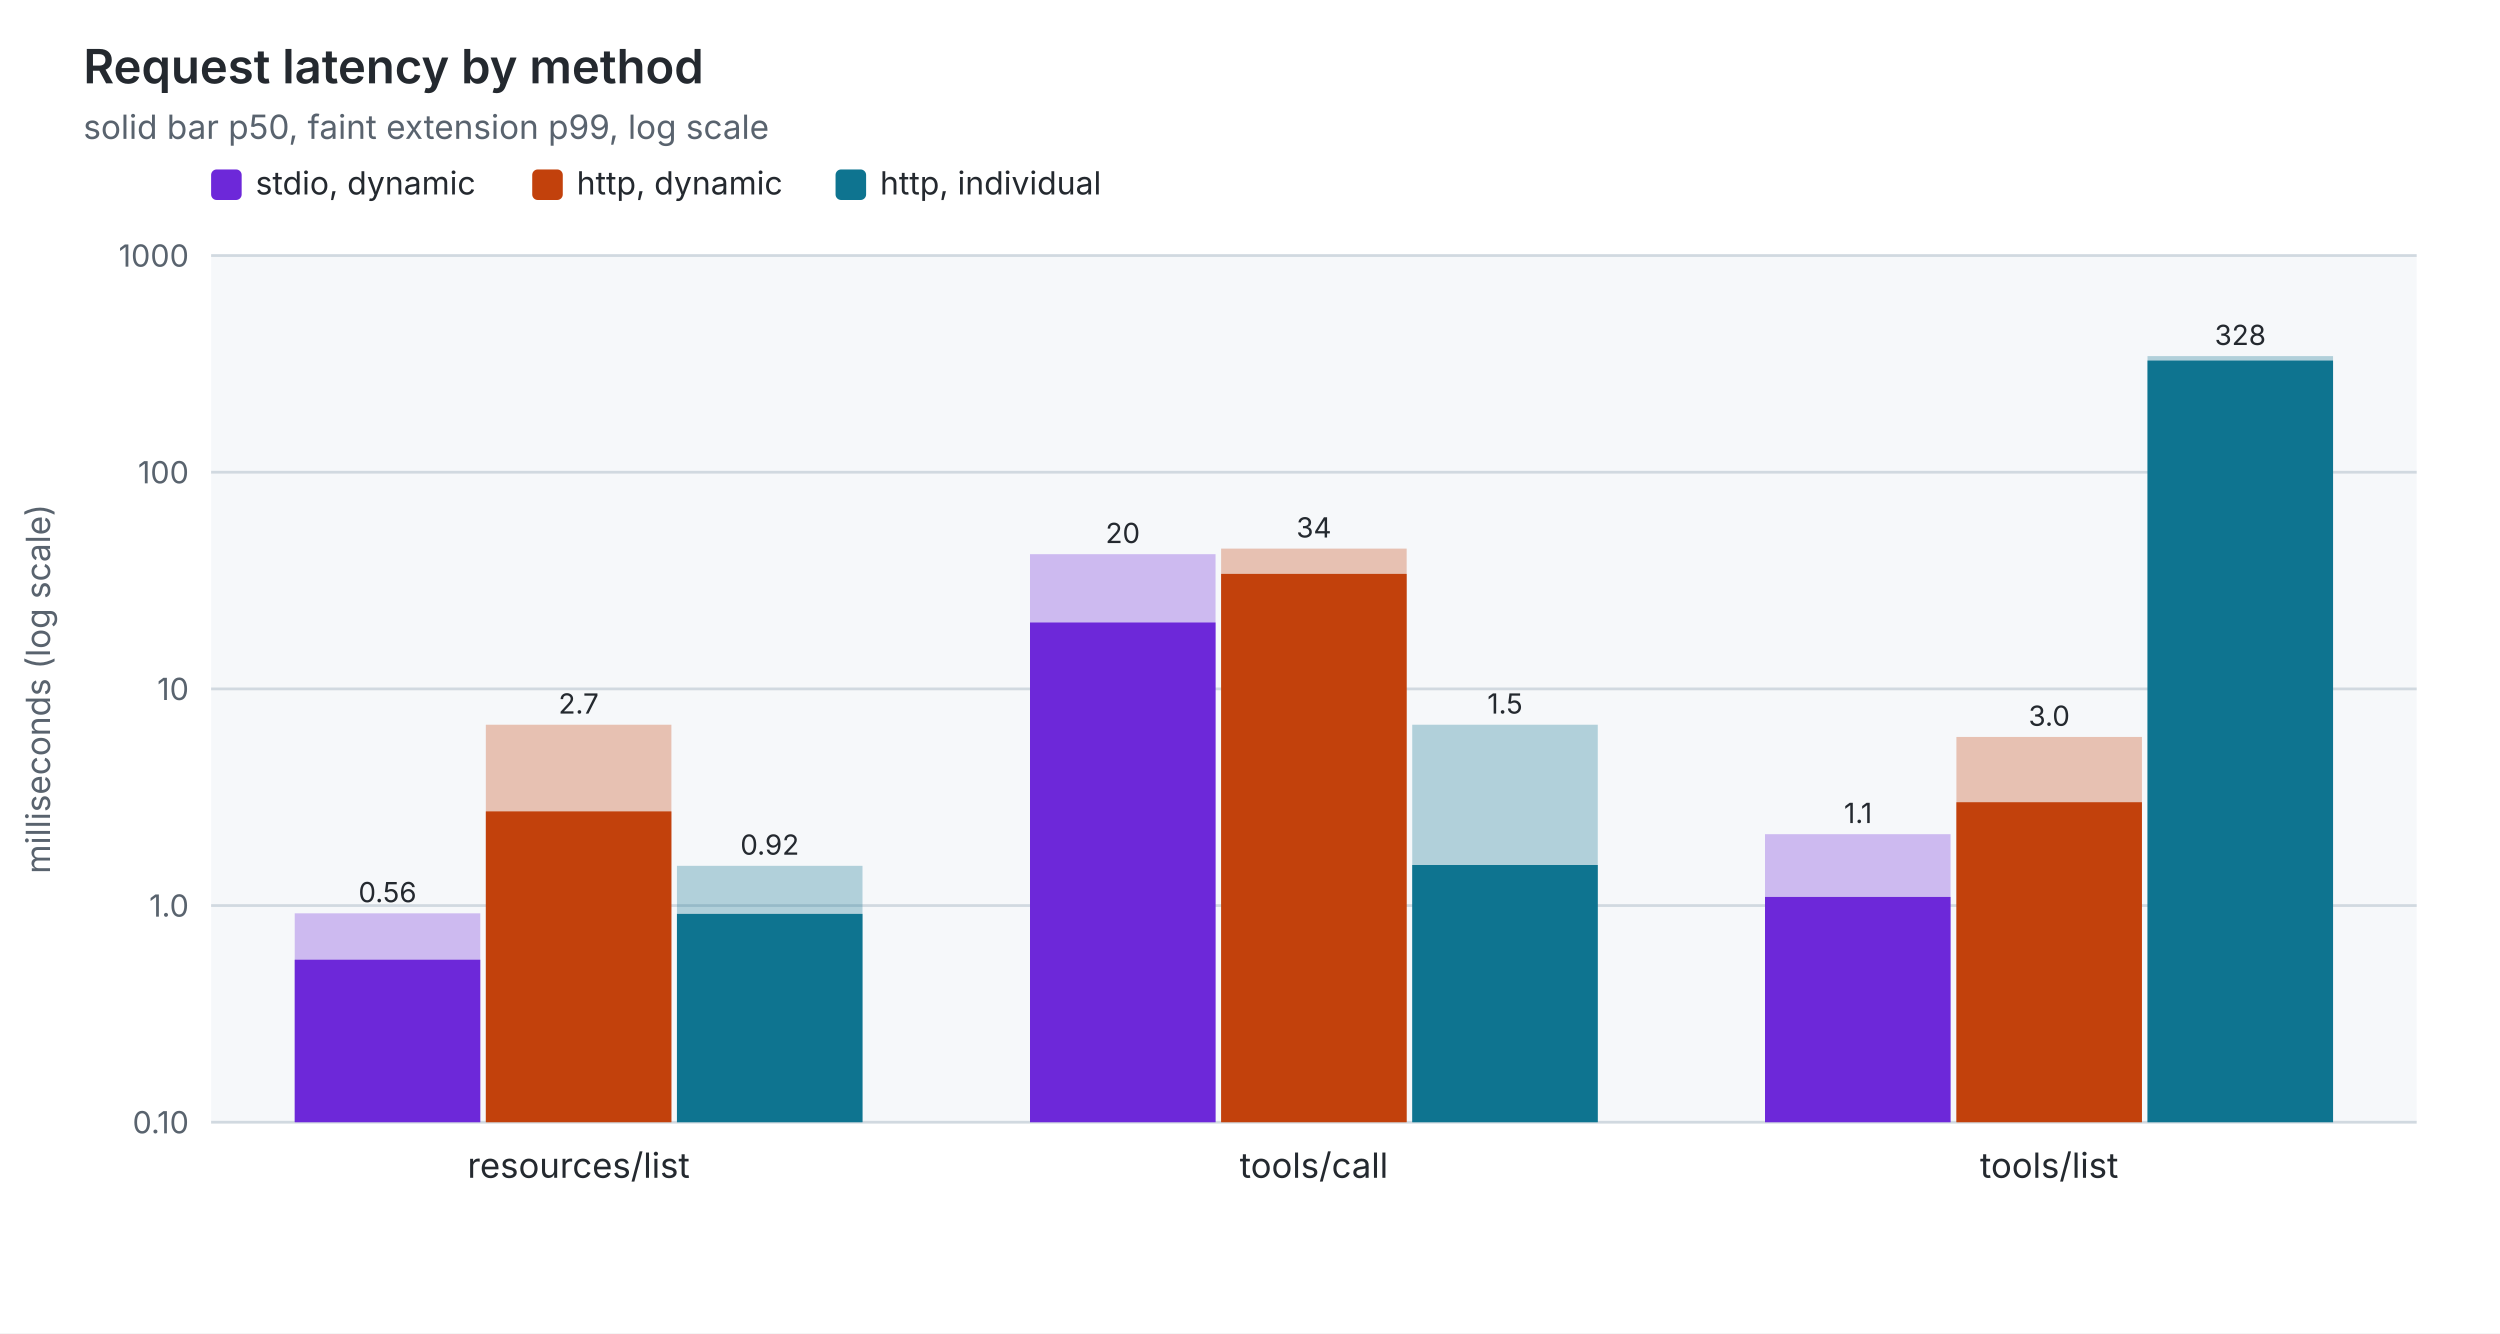
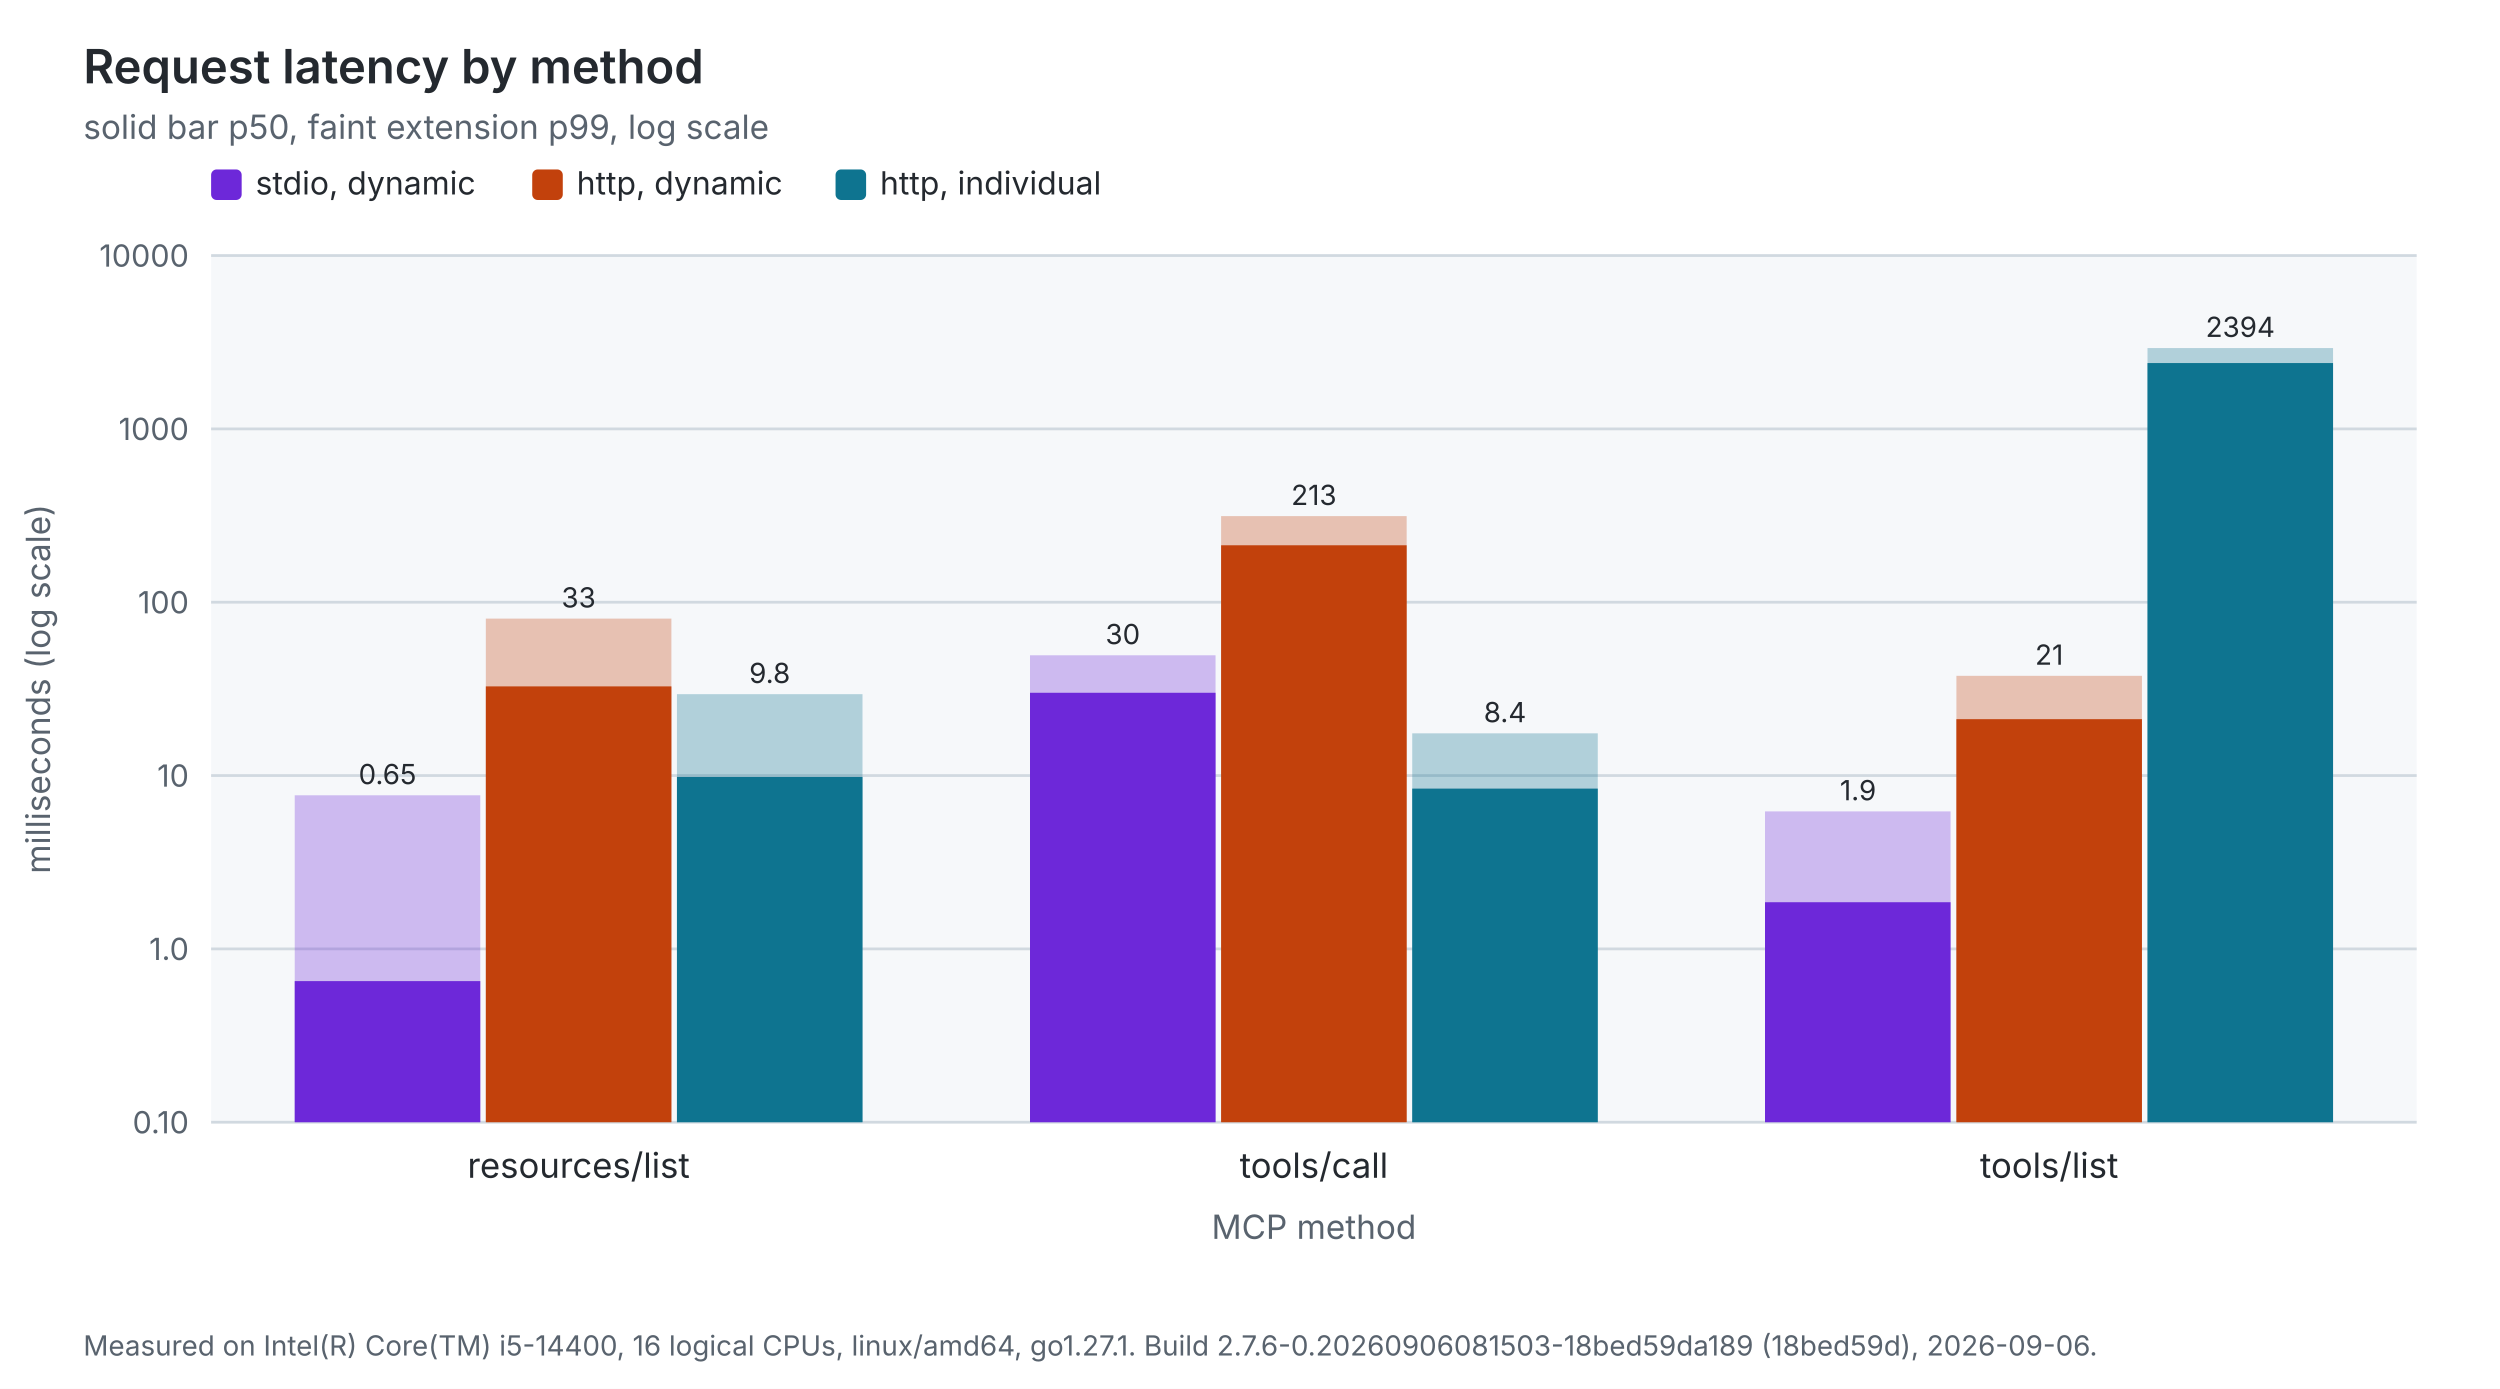
- <svg xmlns="http://www.w3.org/2000/svg" viewBox="0 0 900 480" width="900" height="480" role="img" aria-label="Request latency by method. solid bar p50, faint extension p99, log scale">
-   <rect width="900" height="480" fill="#ffffff" />
+ <svg xmlns="http://www.w3.org/2000/svg" viewBox="0 0 900 500" width="900" height="500" role="img" aria-label="Request latency by method. solid bar p50, faint extension p99, log scale. Measured on Intel(R) Core(TM) i5-14400, 16 logical CPUs, linux/amd64, go1.27.1. Build 2.7.6-0.20260906081503-18bed59da189 (18bed59d), 2026-09-06.">
+   <rect width="900" height="500" fill="#ffffff" />
  <text x="30" y="30" font-family="ui-sans-serif,system-ui,-apple-system,Segoe UI,sans-serif" font-size="17" font-weight="600" fill="#24292f">Request latency by method</text>
  <text x="30" y="50" font-family="ui-sans-serif,system-ui,-apple-system,Segoe UI,sans-serif" font-size="12" fill="#59636e">solid bar p50, faint extension p99, log scale</text>
  <rect x="76" y="92" width="794" height="312" fill="#f6f8fa" />
  <rect x="76.0" y="61.0" width="11" height="11" rx="2" fill="#6d28d9" />
  <text x="92.0" y="70.0" font-family="ui-sans-serif,system-ui,-apple-system,Segoe UI,sans-serif" font-size="11.5" fill="#24292f">stdio, dynamic</text>
  <rect x="191.6" y="61.0" width="11" height="11" rx="2" fill="#c2410c" />
  <text x="207.6" y="70.0" font-family="ui-sans-serif,system-ui,-apple-system,Segoe UI,sans-serif" font-size="11.5" fill="#24292f">http, dynamic</text>
  <rect x="300.8" y="61.0" width="11" height="11" rx="2" fill="#0e7490" />
  <text x="316.8" y="70.0" font-family="ui-sans-serif,system-ui,-apple-system,Segoe UI,sans-serif" font-size="11.5" fill="#24292f">http, individual</text>
  <line x1="76" y1="404.0" x2="870" y2="404.0" stroke="#d1d9e0" stroke-width="1" />
  <text x="68" y="408.0" font-family="ui-sans-serif,system-ui,-apple-system,Segoe UI,sans-serif" font-size="11" text-anchor="end" fill="#59636e">0.10</text>
-   <line x1="76" y1="326.0" x2="870" y2="326.0" stroke="#d1d9e0" stroke-width="1" />
-   <text x="68" y="330.0" font-family="ui-sans-serif,system-ui,-apple-system,Segoe UI,sans-serif" font-size="11" text-anchor="end" fill="#59636e">1.0</text>
-   <line x1="76" y1="248.0" x2="870" y2="248.0" stroke="#d1d9e0" stroke-width="1" />
-   <text x="68" y="252.0" font-family="ui-sans-serif,system-ui,-apple-system,Segoe UI,sans-serif" font-size="11" text-anchor="end" fill="#59636e">10</text>
-   <line x1="76" y1="170.0" x2="870" y2="170.0" stroke="#d1d9e0" stroke-width="1" />
-   <text x="68" y="174.0" font-family="ui-sans-serif,system-ui,-apple-system,Segoe UI,sans-serif" font-size="11" text-anchor="end" fill="#59636e">100</text>
+   <line x1="76" y1="341.6" x2="870" y2="341.6" stroke="#d1d9e0" stroke-width="1" />
+   <text x="68" y="345.6" font-family="ui-sans-serif,system-ui,-apple-system,Segoe UI,sans-serif" font-size="11" text-anchor="end" fill="#59636e">1.0</text>
+   <line x1="76" y1="279.2" x2="870" y2="279.2" stroke="#d1d9e0" stroke-width="1" />
+   <text x="68" y="283.2" font-family="ui-sans-serif,system-ui,-apple-system,Segoe UI,sans-serif" font-size="11" text-anchor="end" fill="#59636e">10</text>
+   <line x1="76" y1="216.8" x2="870" y2="216.8" stroke="#d1d9e0" stroke-width="1" />
+   <text x="68" y="220.8" font-family="ui-sans-serif,system-ui,-apple-system,Segoe UI,sans-serif" font-size="11" text-anchor="end" fill="#59636e">100</text>
+   <line x1="76" y1="154.4" x2="870" y2="154.4" stroke="#d1d9e0" stroke-width="1" />
+   <text x="68" y="158.4" font-family="ui-sans-serif,system-ui,-apple-system,Segoe UI,sans-serif" font-size="11" text-anchor="end" fill="#59636e">1000</text>
  <line x1="76" y1="92.0" x2="870" y2="92.0" stroke="#d1d9e0" stroke-width="1" />
-   <text x="68" y="96.0" font-family="ui-sans-serif,system-ui,-apple-system,Segoe UI,sans-serif" font-size="11" text-anchor="end" fill="#59636e">1000</text>
+   <text x="68" y="96.0" font-family="ui-sans-serif,system-ui,-apple-system,Segoe UI,sans-serif" font-size="11" text-anchor="end" fill="#59636e">10000</text>
  <text x="18" y="248.0" font-family="ui-sans-serif,system-ui,-apple-system,Segoe UI,sans-serif" font-size="12" fill="#59636e" text-anchor="middle" transform="rotate(-90 18 248.0)">milliseconds (log scale)</text>
-   <rect x="106.1" y="328.8" width="66.8" height="75.2" fill="#6d28d9" fill-opacity="0.3" />
-   <rect x="106.1" y="345.5" width="66.8" height="58.5" fill="#6d28d9" />
-   <text x="139.5" y="324.8" font-family="ui-sans-serif,system-ui,-apple-system,Segoe UI,sans-serif" font-size="10" text-anchor="middle" fill="#24292f">0.56</text>
-   <rect x="174.9" y="260.9" width="66.8" height="143.1" fill="#c2410c" fill-opacity="0.3" />
-   <rect x="174.9" y="292.1" width="66.8" height="111.9" fill="#c2410c" />
-   <text x="208.3" y="256.9" font-family="ui-sans-serif,system-ui,-apple-system,Segoe UI,sans-serif" font-size="10" text-anchor="middle" fill="#24292f">2.7</text>
-   <rect x="243.7" y="311.7" width="66.8" height="92.3" fill="#0e7490" fill-opacity="0.3" />
-   <rect x="243.7" y="329.0" width="66.8" height="75.0" fill="#0e7490" />
-   <text x="277.1" y="307.7" font-family="ui-sans-serif,system-ui,-apple-system,Segoe UI,sans-serif" font-size="10" text-anchor="middle" fill="#24292f">0.92</text>
+   <text x="473.0" y="446" font-family="ui-sans-serif,system-ui,-apple-system,Segoe UI,sans-serif" font-size="12" text-anchor="middle" fill="#59636e">MCP method</text>
+   <text x="30" y="488" font-family="ui-sans-serif,system-ui,-apple-system,Segoe UI,sans-serif" font-size="10" fill="#59636e">Measured on Intel(R) Core(TM) i5-14400, 16 logical CPUs, linux/amd64, go1.27.1. Build 2.7.6-0.20260906081503-18bed59da189 (18bed59d), 2026-09-06.</text>
+   <rect x="106.1" y="286.3" width="66.8" height="117.7" fill="#6d28d9" fill-opacity="0.3" />
+   <rect x="106.1" y="353.2" width="66.8" height="50.8" fill="#6d28d9" />
+   <text x="139.5" y="282.3" font-family="ui-sans-serif,system-ui,-apple-system,Segoe UI,sans-serif" font-size="10" text-anchor="middle" fill="#24292f">0.65</text>
+   <rect x="174.9" y="222.7" width="66.8" height="181.3" fill="#c2410c" fill-opacity="0.3" />
+   <rect x="174.9" y="247.1" width="66.8" height="156.9" fill="#c2410c" />
+   <text x="208.3" y="218.7" font-family="ui-sans-serif,system-ui,-apple-system,Segoe UI,sans-serif" font-size="10" text-anchor="middle" fill="#24292f">33</text>
+   <rect x="243.7" y="249.9" width="66.8" height="154.1" fill="#0e7490" fill-opacity="0.3" />
+   <rect x="243.7" y="279.7" width="66.8" height="124.3" fill="#0e7490" />
+   <text x="277.1" y="245.9" font-family="ui-sans-serif,system-ui,-apple-system,Segoe UI,sans-serif" font-size="10" text-anchor="middle" fill="#24292f">9.8</text>
  <text x="208.3" y="424" font-family="ui-sans-serif,system-ui,-apple-system,Segoe UI,sans-serif" font-size="12.5" text-anchor="middle" fill="#24292f">resources/list</text>
-   <rect x="370.8" y="199.5" width="66.8" height="204.5" fill="#6d28d9" fill-opacity="0.3" />
-   <rect x="370.8" y="224.1" width="66.8" height="179.9" fill="#6d28d9" />
-   <text x="404.2" y="195.5" font-family="ui-sans-serif,system-ui,-apple-system,Segoe UI,sans-serif" font-size="10" text-anchor="middle" fill="#24292f">20</text>
-   <rect x="439.6" y="197.5" width="66.8" height="206.5" fill="#c2410c" fill-opacity="0.3" />
-   <rect x="439.6" y="206.6" width="66.8" height="197.4" fill="#c2410c" />
-   <text x="473.0" y="193.5" font-family="ui-sans-serif,system-ui,-apple-system,Segoe UI,sans-serif" font-size="10" text-anchor="middle" fill="#24292f">34</text>
-   <rect x="508.4" y="260.9" width="66.8" height="143.1" fill="#0e7490" fill-opacity="0.3" />
-   <rect x="508.4" y="311.4" width="66.8" height="92.6" fill="#0e7490" />
-   <text x="541.8" y="256.9" font-family="ui-sans-serif,system-ui,-apple-system,Segoe UI,sans-serif" font-size="10" text-anchor="middle" fill="#24292f">1.5</text>
+   <rect x="370.8" y="235.9" width="66.8" height="168.1" fill="#6d28d9" fill-opacity="0.3" />
+   <rect x="370.8" y="249.4" width="66.8" height="154.6" fill="#6d28d9" />
+   <text x="404.2" y="231.9" font-family="ui-sans-serif,system-ui,-apple-system,Segoe UI,sans-serif" font-size="10" text-anchor="middle" fill="#24292f">30</text>
+   <rect x="439.6" y="185.8" width="66.8" height="218.2" fill="#c2410c" fill-opacity="0.3" />
+   <rect x="439.6" y="196.3" width="66.8" height="207.7" fill="#c2410c" />
+   <text x="473.0" y="181.8" font-family="ui-sans-serif,system-ui,-apple-system,Segoe UI,sans-serif" font-size="10" text-anchor="middle" fill="#24292f">213</text>
+   <rect x="508.4" y="264.0" width="66.8" height="140.0" fill="#0e7490" fill-opacity="0.3" />
+   <rect x="508.4" y="283.9" width="66.8" height="120.1" fill="#0e7490" />
+   <text x="541.8" y="260.0" font-family="ui-sans-serif,system-ui,-apple-system,Segoe UI,sans-serif" font-size="10" text-anchor="middle" fill="#24292f">8.4</text>
  <text x="473.0" y="424" font-family="ui-sans-serif,system-ui,-apple-system,Segoe UI,sans-serif" font-size="12.5" text-anchor="middle" fill="#24292f">tools/call</text>
-   <rect x="635.4" y="300.3" width="66.8" height="103.7" fill="#6d28d9" fill-opacity="0.3" />
-   <rect x="635.4" y="322.9" width="66.8" height="81.1" fill="#6d28d9" />
-   <text x="668.9" y="296.3" font-family="ui-sans-serif,system-ui,-apple-system,Segoe UI,sans-serif" font-size="10" text-anchor="middle" fill="#24292f">1.1</text>
-   <rect x="704.3" y="265.3" width="66.8" height="138.7" fill="#c2410c" fill-opacity="0.3" />
-   <rect x="704.3" y="288.8" width="66.8" height="115.2" fill="#c2410c" />
-   <text x="737.7" y="261.3" font-family="ui-sans-serif,system-ui,-apple-system,Segoe UI,sans-serif" font-size="10" text-anchor="middle" fill="#24292f">3.0</text>
-   <rect x="773.1" y="128.2" width="66.8" height="275.8" fill="#0e7490" fill-opacity="0.3" />
-   <rect x="773.1" y="129.8" width="66.8" height="274.2" fill="#0e7490" />
-   <text x="806.5" y="124.2" font-family="ui-sans-serif,system-ui,-apple-system,Segoe UI,sans-serif" font-size="10" text-anchor="middle" fill="#24292f">328</text>
+   <rect x="635.4" y="292.1" width="66.8" height="111.9" fill="#6d28d9" fill-opacity="0.3" />
+   <rect x="635.4" y="324.8" width="66.8" height="79.2" fill="#6d28d9" />
+   <text x="668.9" y="288.1" font-family="ui-sans-serif,system-ui,-apple-system,Segoe UI,sans-serif" font-size="10" text-anchor="middle" fill="#24292f">1.9</text>
+   <rect x="704.3" y="243.3" width="66.8" height="160.7" fill="#c2410c" fill-opacity="0.3" />
+   <rect x="704.3" y="258.9" width="66.8" height="145.1" fill="#c2410c" />
+   <text x="737.7" y="239.3" font-family="ui-sans-serif,system-ui,-apple-system,Segoe UI,sans-serif" font-size="10" text-anchor="middle" fill="#24292f">21</text>
+   <rect x="773.1" y="125.3" width="66.8" height="278.7" fill="#0e7490" fill-opacity="0.3" />
+   <rect x="773.1" y="130.7" width="66.8" height="273.3" fill="#0e7490" />
+   <text x="806.5" y="121.3" font-family="ui-sans-serif,system-ui,-apple-system,Segoe UI,sans-serif" font-size="10" text-anchor="middle" fill="#24292f">2394</text>
  <text x="737.7" y="424" font-family="ui-sans-serif,system-ui,-apple-system,Segoe UI,sans-serif" font-size="12.5" text-anchor="middle" fill="#24292f">tools/list</text>
</svg>
